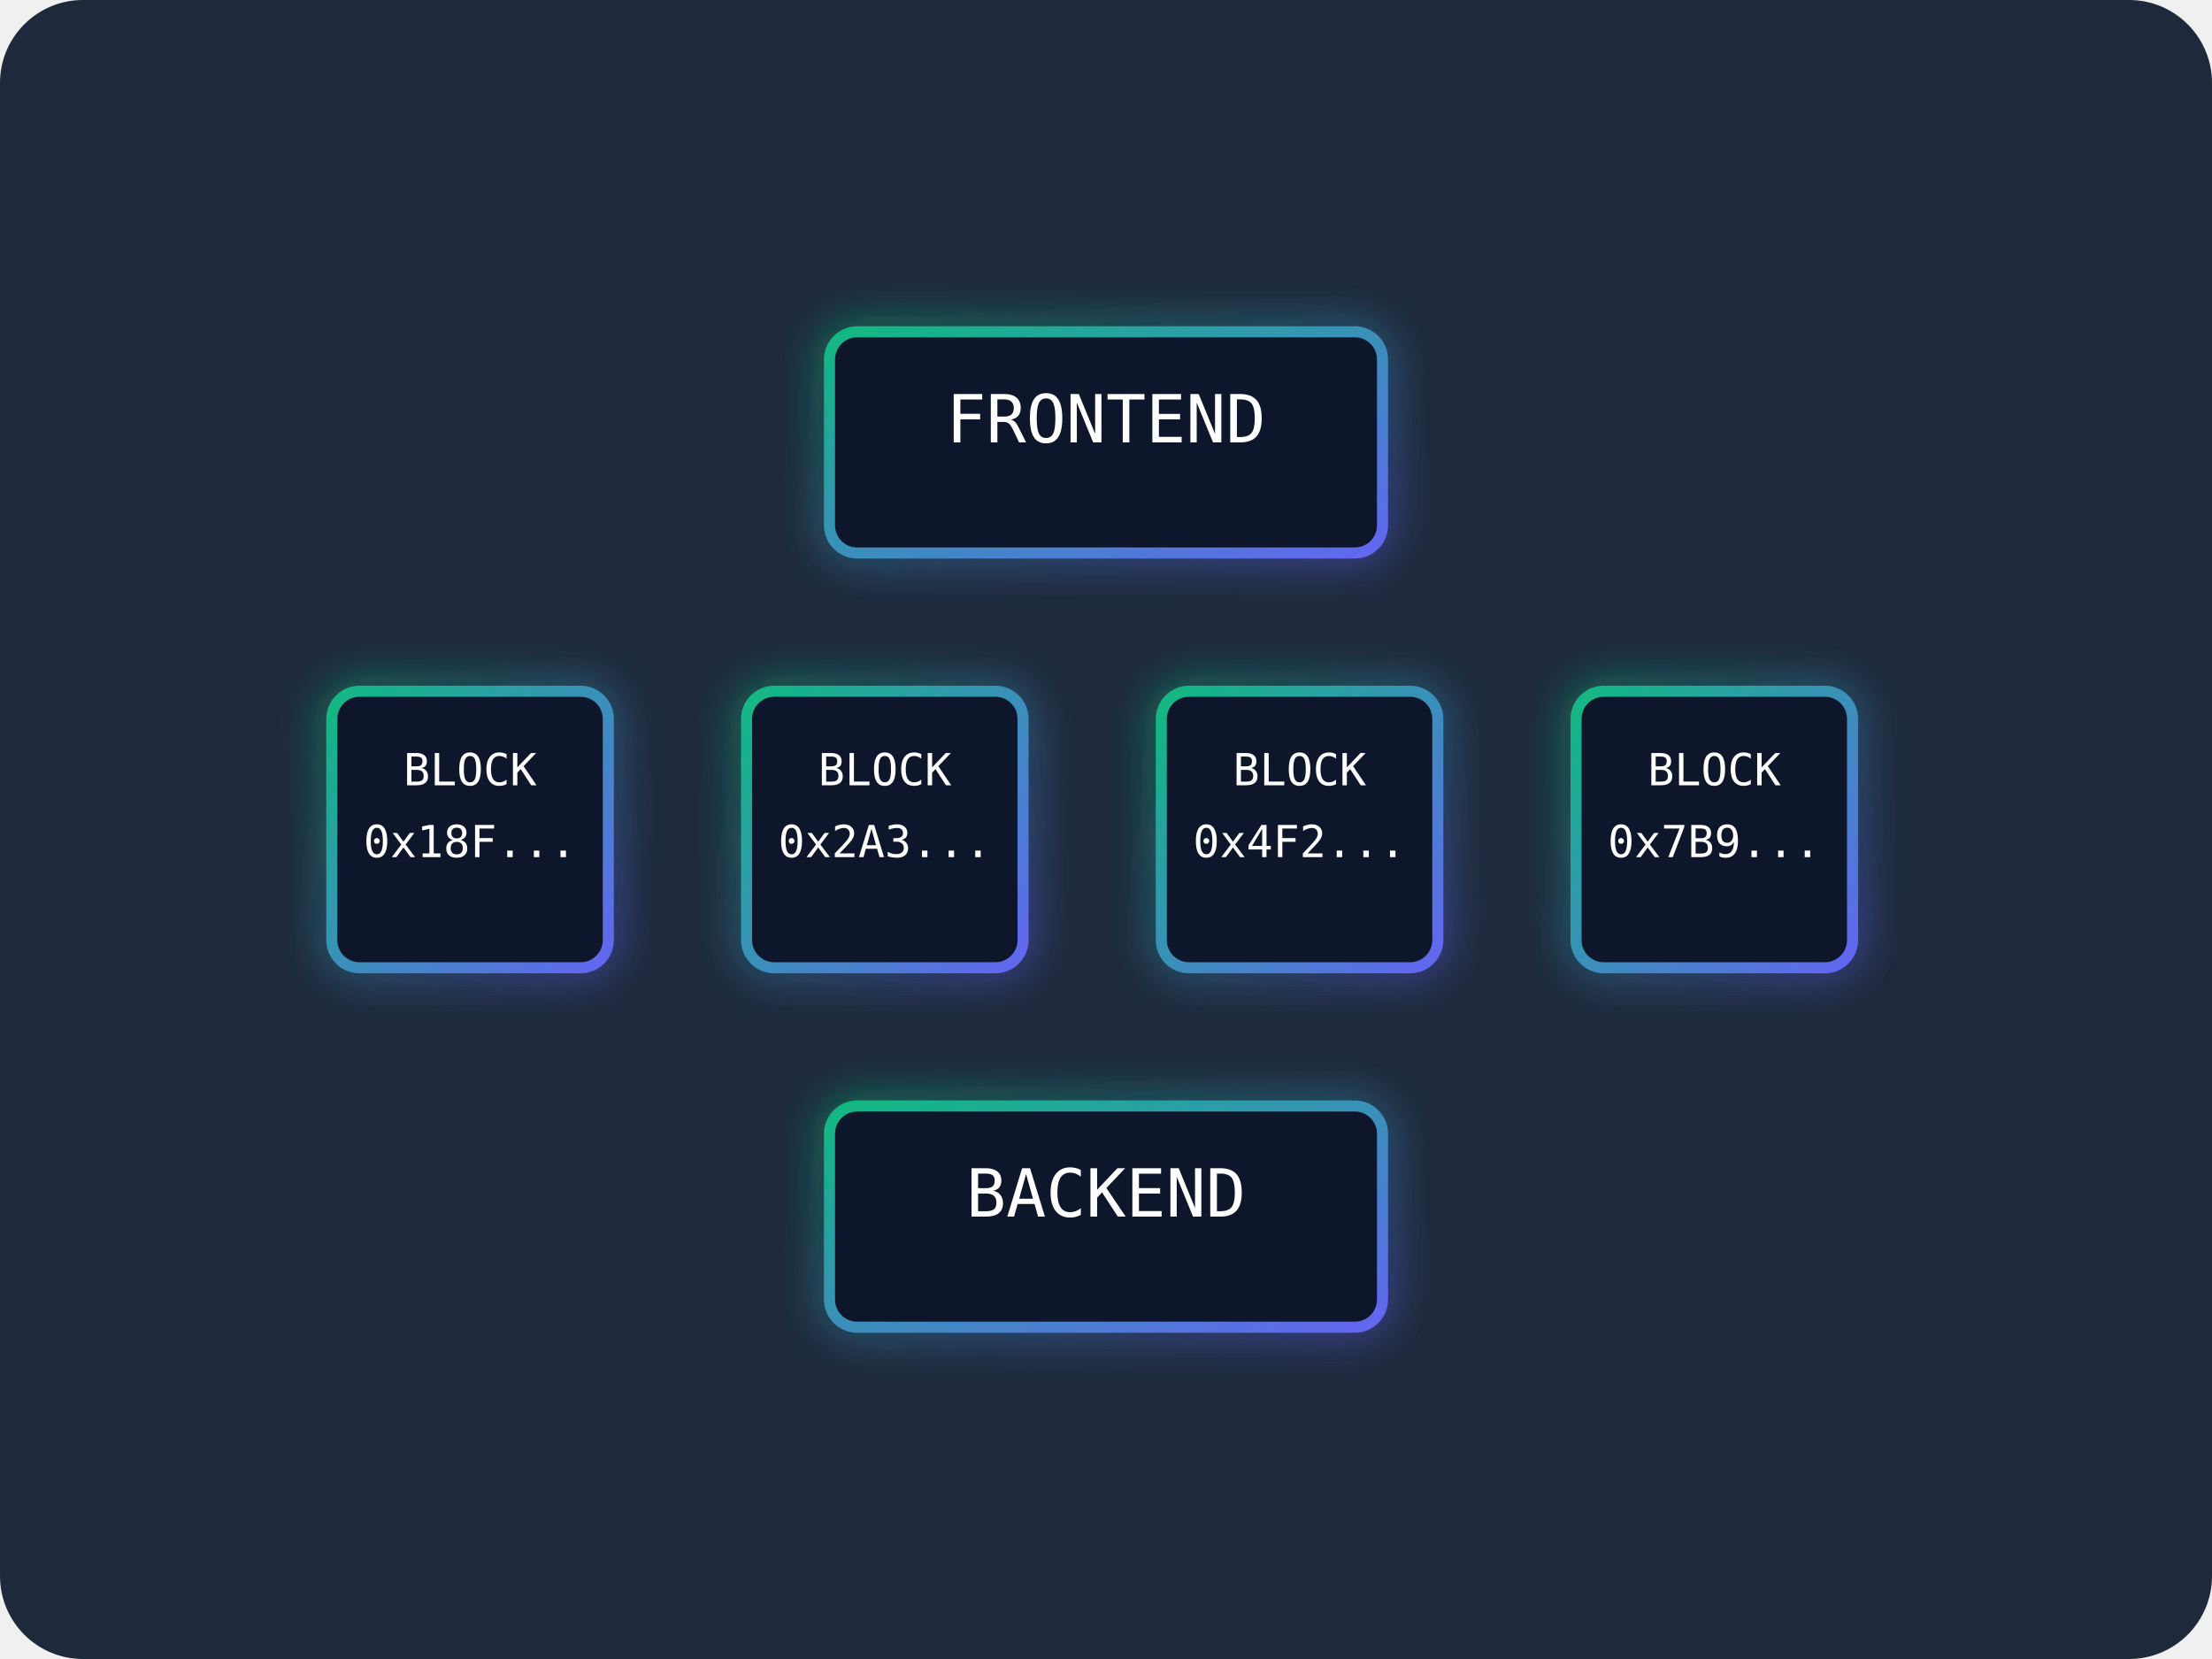
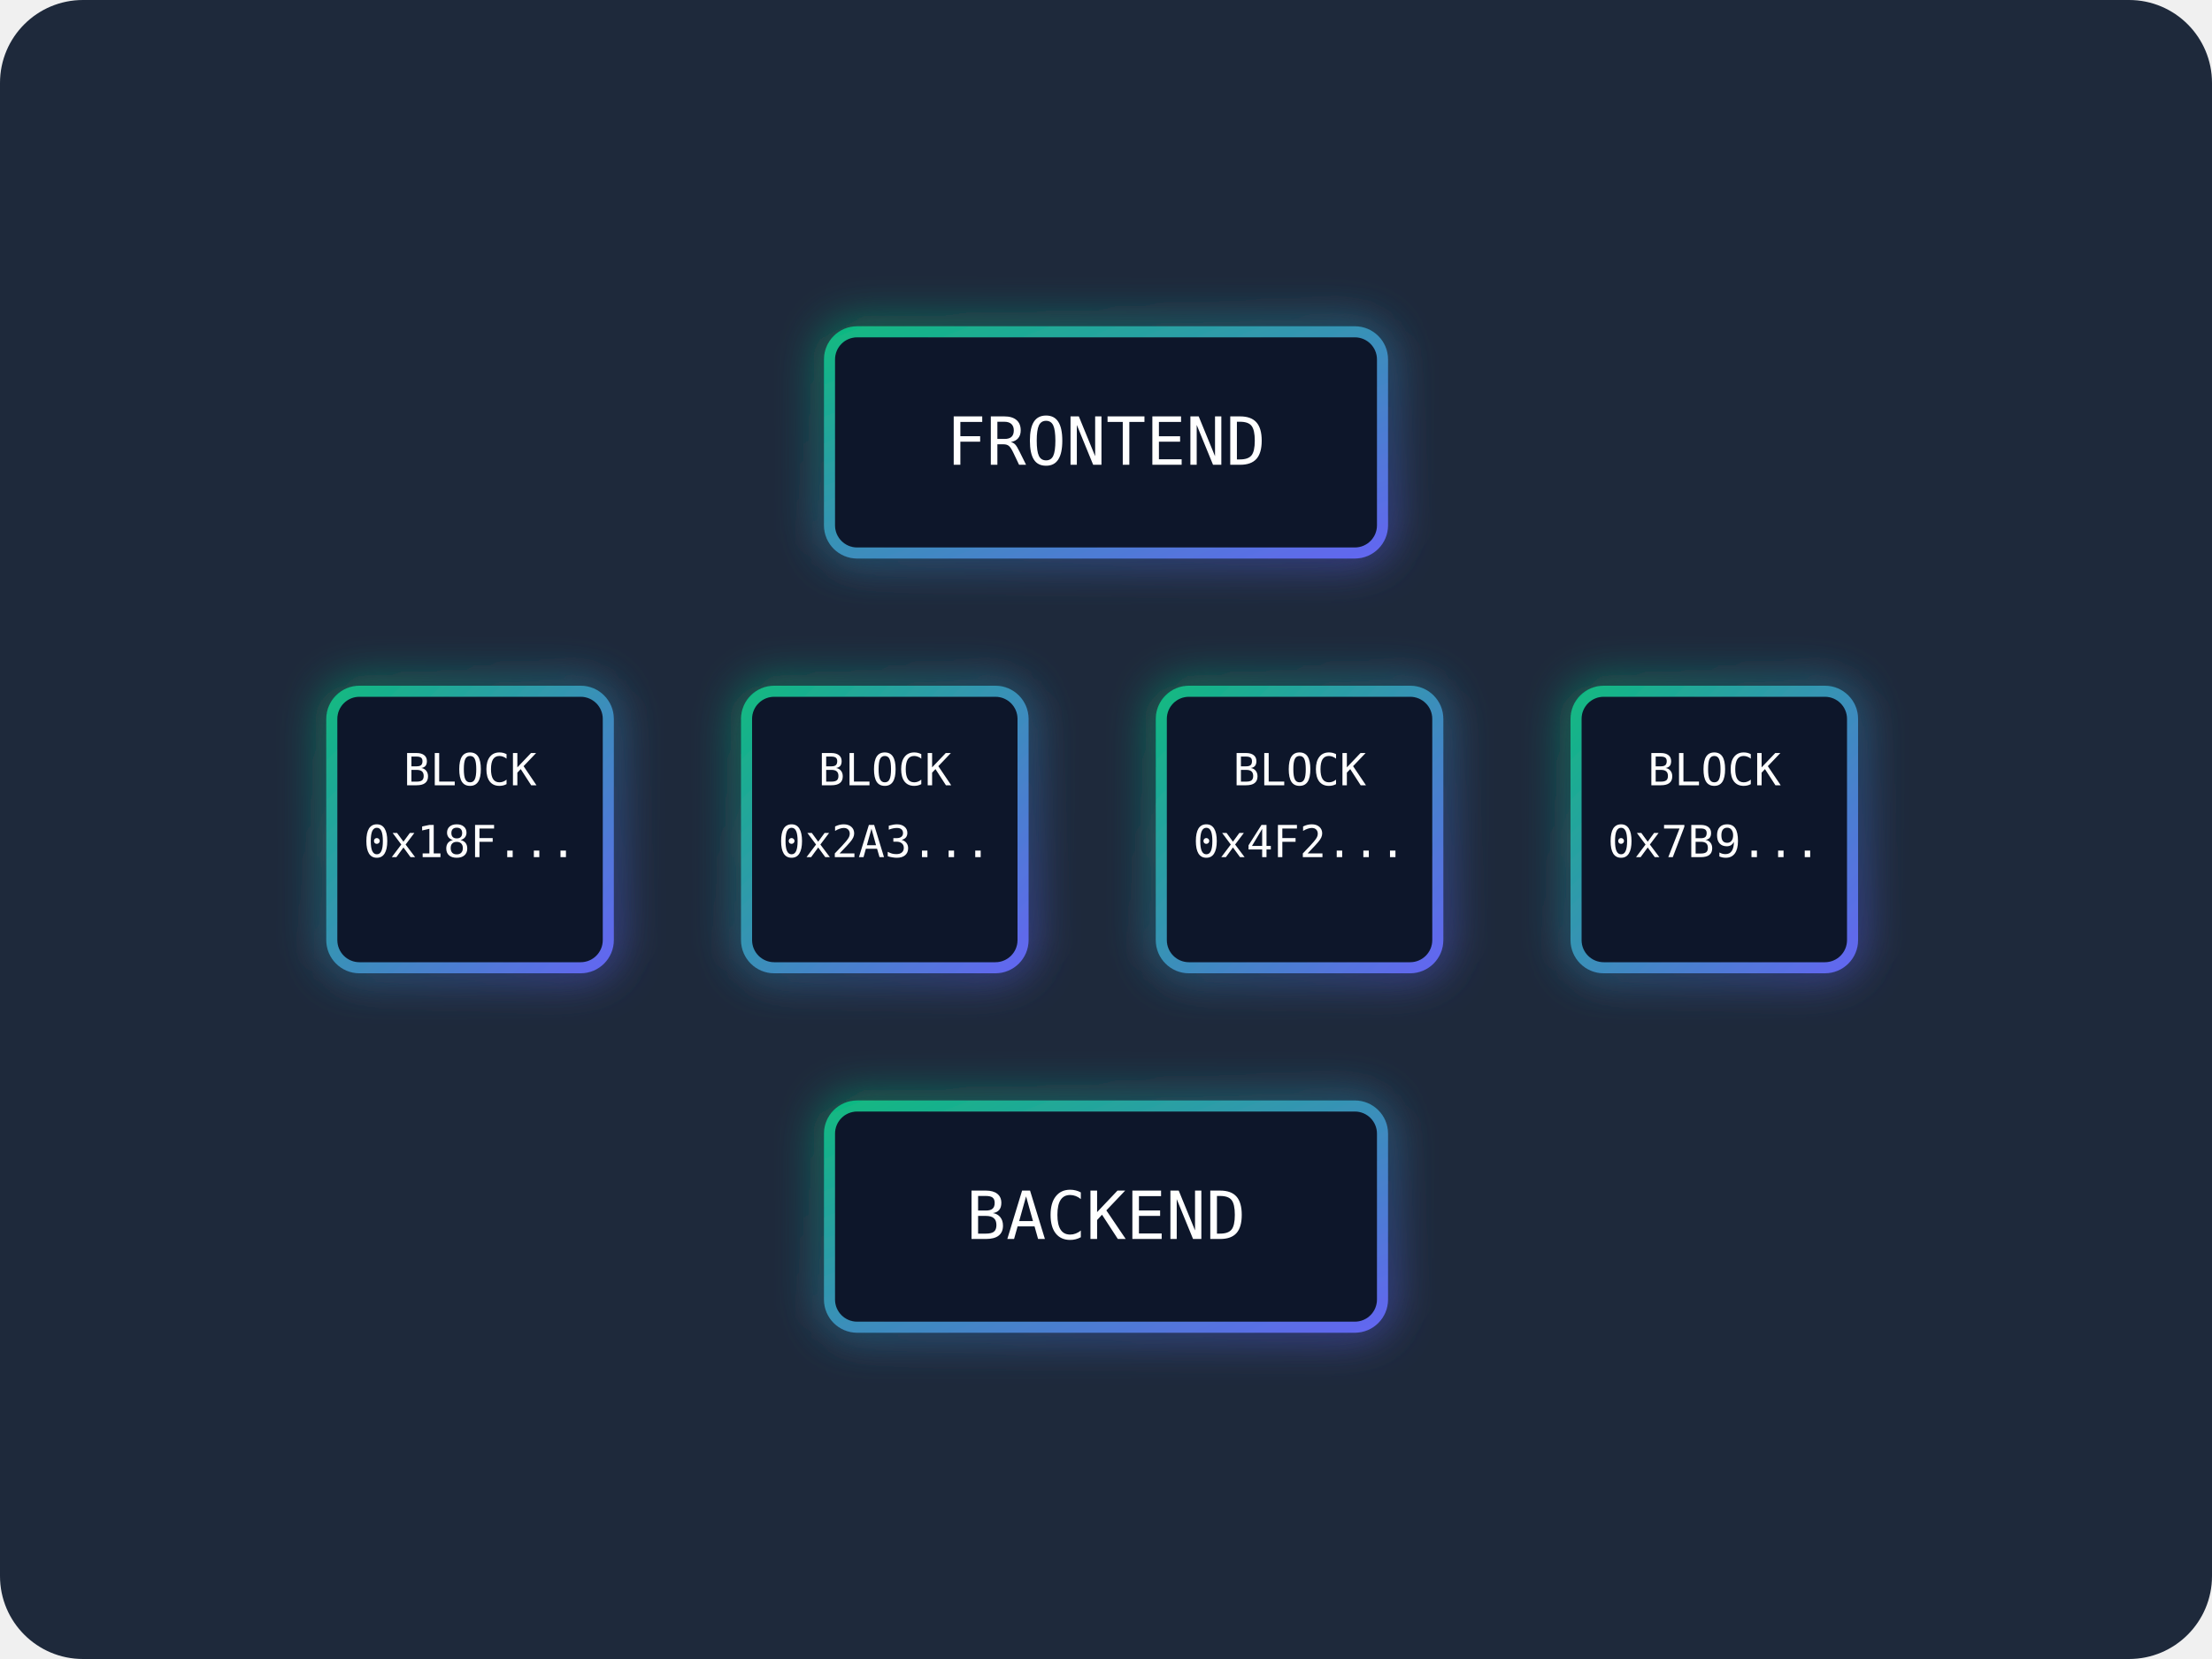
- <svg xmlns="http://www.w3.org/2000/svg" viewBox="0 0 400 300">
+ <svg xmlns="http://www.w3.org/2000/svg" viewBox="52.234 82.574 400 300" width="400px" height="300px">
  <defs>
-     <linearGradient id="chainGradient" x1="0%" y1="0%" x2="100%" y2="100%">
-       <stop offset="0%" stop-color="#10B981" />
-       <stop offset="100%" stop-color="#6366F1" />
-     </linearGradient>
    <filter id="glow" x="-20%" y="-20%" width="140%" height="140%">
      <feGaussianBlur stdDeviation="4" result="blur" />
      <feComposite in="SourceGraphic" in2="blur" operator="over" />
    </filter>
+     <linearGradient id="chainGradient" x1="0%" y1="0%" x2="100%" y2="100%">
+       <stop offset="0" stop-color="#10B981" />
+       <stop offset="1" stop-color="#6366F1" />
+     </linearGradient>
  </defs>
-   <rect width="400" height="300" rx="15" fill="#1E293B" />
-   <g transform="translate(200, 150)" filter="url(#glow)">
-     <g>
-       <rect x="-140" y="-25" width="50" height="50" rx="5" fill="#0F172A" stroke="url(#chainGradient)" stroke-width="2" />
-       <text x="-115" y="-8" font-family="monospace" font-size="8" fill="white" text-anchor="middle">BLOCK</text>
-       <text x="-115" y="5" font-family="monospace" font-size="8" fill="white" text-anchor="middle">0x18F...</text>
-       <rect x="-65" y="-25" width="50" height="50" rx="5" fill="#0F172A" stroke="url(#chainGradient)" stroke-width="2" />
-       <text x="-40" y="-8" font-family="monospace" font-size="8" fill="white" text-anchor="middle">BLOCK</text>
-       <text x="-40" y="5" font-family="monospace" font-size="8" fill="white" text-anchor="middle">0x2A3...</text>
-       <rect x="10" y="-25" width="50" height="50" rx="5" fill="#0F172A" stroke="url(#chainGradient)" stroke-width="2" />
-       <text x="35" y="-8" font-family="monospace" font-size="8" fill="white" text-anchor="middle">BLOCK</text>
-       <text x="35" y="5" font-family="monospace" font-size="8" fill="white" text-anchor="middle">0x4F2...</text>
-       <rect x="85" y="-25" width="50" height="50" rx="5" fill="#0F172A" stroke="url(#chainGradient)" stroke-width="2" />
-       <text x="110" y="-8" font-family="monospace" font-size="8" fill="white" text-anchor="middle">BLOCK</text>
-       <text x="110" y="5" font-family="monospace" font-size="8" fill="white" text-anchor="middle">0x7B9...</text>
-       <line x1="-90" y1="0" x2="-65" y2="0" stroke="url(#chainGradient)" stroke-width="3" />
-       <line x1="-15" y1="0" x2="10" y2="0" stroke="url(#chainGradient)" stroke-width="3" />
-       <line x1="60" y1="0" x2="85" y2="0" stroke="url(#chainGradient)" stroke-width="3" />
+   <g id="object-2">
+     <rect width="400" height="300" rx="15" fill="#1E293B" x="52.234" y="82.574" id="object-0" />
+     <g transform="matrix(1, 0, 0, 1, 252.2342, 232.5737)" filter="url(#glow)" id="object-1">
+       <g>
+         <rect x="-140" y="-25" width="50" height="50" rx="5" fill="#0F172A" stroke="url(#chainGradient)" stroke-width="2" />
+         <text x="-115" y="-8" font-family="monospace" font-size="8" fill="white" text-anchor="middle" style="white-space: pre;">BLOCK</text>
+         <text x="-115" y="5" font-family="monospace" font-size="8" fill="white" text-anchor="middle" style="white-space: pre;">0x18F...</text>
+         <rect x="-65" y="-25" width="50" height="50" rx="5" fill="#0F172A" stroke="url(#chainGradient)" stroke-width="2" />
+         <text x="-40" y="-8" font-family="monospace" font-size="8" fill="white" text-anchor="middle" style="white-space: pre;">BLOCK</text>
+         <text x="-40" y="5" font-family="monospace" font-size="8" fill="white" text-anchor="middle" style="white-space: pre;">0x2A3...</text>
+         <rect x="10" y="-25" width="50" height="50" rx="5" fill="#0F172A" stroke="url(#chainGradient)" stroke-width="2" />
+         <text x="35" y="-8" font-family="monospace" font-size="8" fill="white" text-anchor="middle" style="white-space: pre;">BLOCK</text>
+         <text x="35" y="5" font-family="monospace" font-size="8" fill="white" text-anchor="middle" style="white-space: pre;">0x4F2...</text>
+         <rect x="85" y="-25" width="50" height="50" rx="5" fill="#0F172A" stroke="url(#chainGradient)" stroke-width="2" />
+         <text x="110" y="-8" font-family="monospace" font-size="8" fill="white" text-anchor="middle" style="white-space: pre;">BLOCK</text>
+         <text x="110" y="5" font-family="monospace" font-size="8" fill="white" text-anchor="middle" style="white-space: pre;">0x7B9...</text>
+         <line x1="-90" y1="0" x2="-65" y2="0" stroke="url(#chainGradient)" stroke-width="3" />
+         <line x1="-15" y1="0" x2="10" y2="0" stroke="url(#chainGradient)" stroke-width="3" />
+         <line x1="60" y1="0" x2="85" y2="0" stroke="url(#chainGradient)" stroke-width="3" />
+       </g>
+       <g transform="translate(0, -70)">
+         <rect x="-50" y="-20" width="100" height="40" rx="5" fill="#0F172A" stroke="url(#chainGradient)" stroke-width="2" />
+         <text x="0" y="4.05" font-family="monospace" font-size="12" fill="white" text-anchor="middle" alignment-baseline="middle" style="white-space: pre;">FRONTEND</text>
+       </g>
+       <g transform="translate(0, 70)">
+         <rect x="-50" y="-20" width="100" height="40" rx="5" fill="#0F172A" stroke="url(#chainGradient)" stroke-width="2" />
+         <text x="0" y="4.05" font-family="monospace" font-size="12" fill="white" text-anchor="middle" alignment-baseline="middle" style="white-space: pre;">BACKEND</text>
+       </g>
+       <line x1="0" y1="-50" x2="0" y2="-30" stroke="url(#chainGradient)" stroke-width="2" stroke-dasharray="4 2" />
+       <line x1="0" y1="30" x2="0" y2="50" stroke="url(#chainGradient)" stroke-width="2" stroke-dasharray="4 2" />
    </g>
-     <g transform="translate(0, -70)">
-       <rect x="-50" y="-20" width="100" height="40" rx="5" fill="#0F172A" stroke="url(#chainGradient)" stroke-width="2" />
-       <text x="0" y="0" font-family="monospace" font-size="12" fill="white" text-anchor="middle" alignment-baseline="middle">FRONTEND</text>
-     </g>
-     <g transform="translate(0, 70)">
-       <rect x="-50" y="-20" width="100" height="40" rx="5" fill="#0F172A" stroke="url(#chainGradient)" stroke-width="2" />
-       <text x="0" y="0" font-family="monospace" font-size="12" fill="white" text-anchor="middle" alignment-baseline="middle">BACKEND</text>
-     </g>
-     <line x1="0" y1="-50" x2="0" y2="-30" stroke="url(#chainGradient)" stroke-width="2" stroke-dasharray="4 2" />
-     <line x1="0" y1="30" x2="0" y2="50" stroke="url(#chainGradient)" stroke-width="2" stroke-dasharray="4 2" />
  </g>
</svg>
